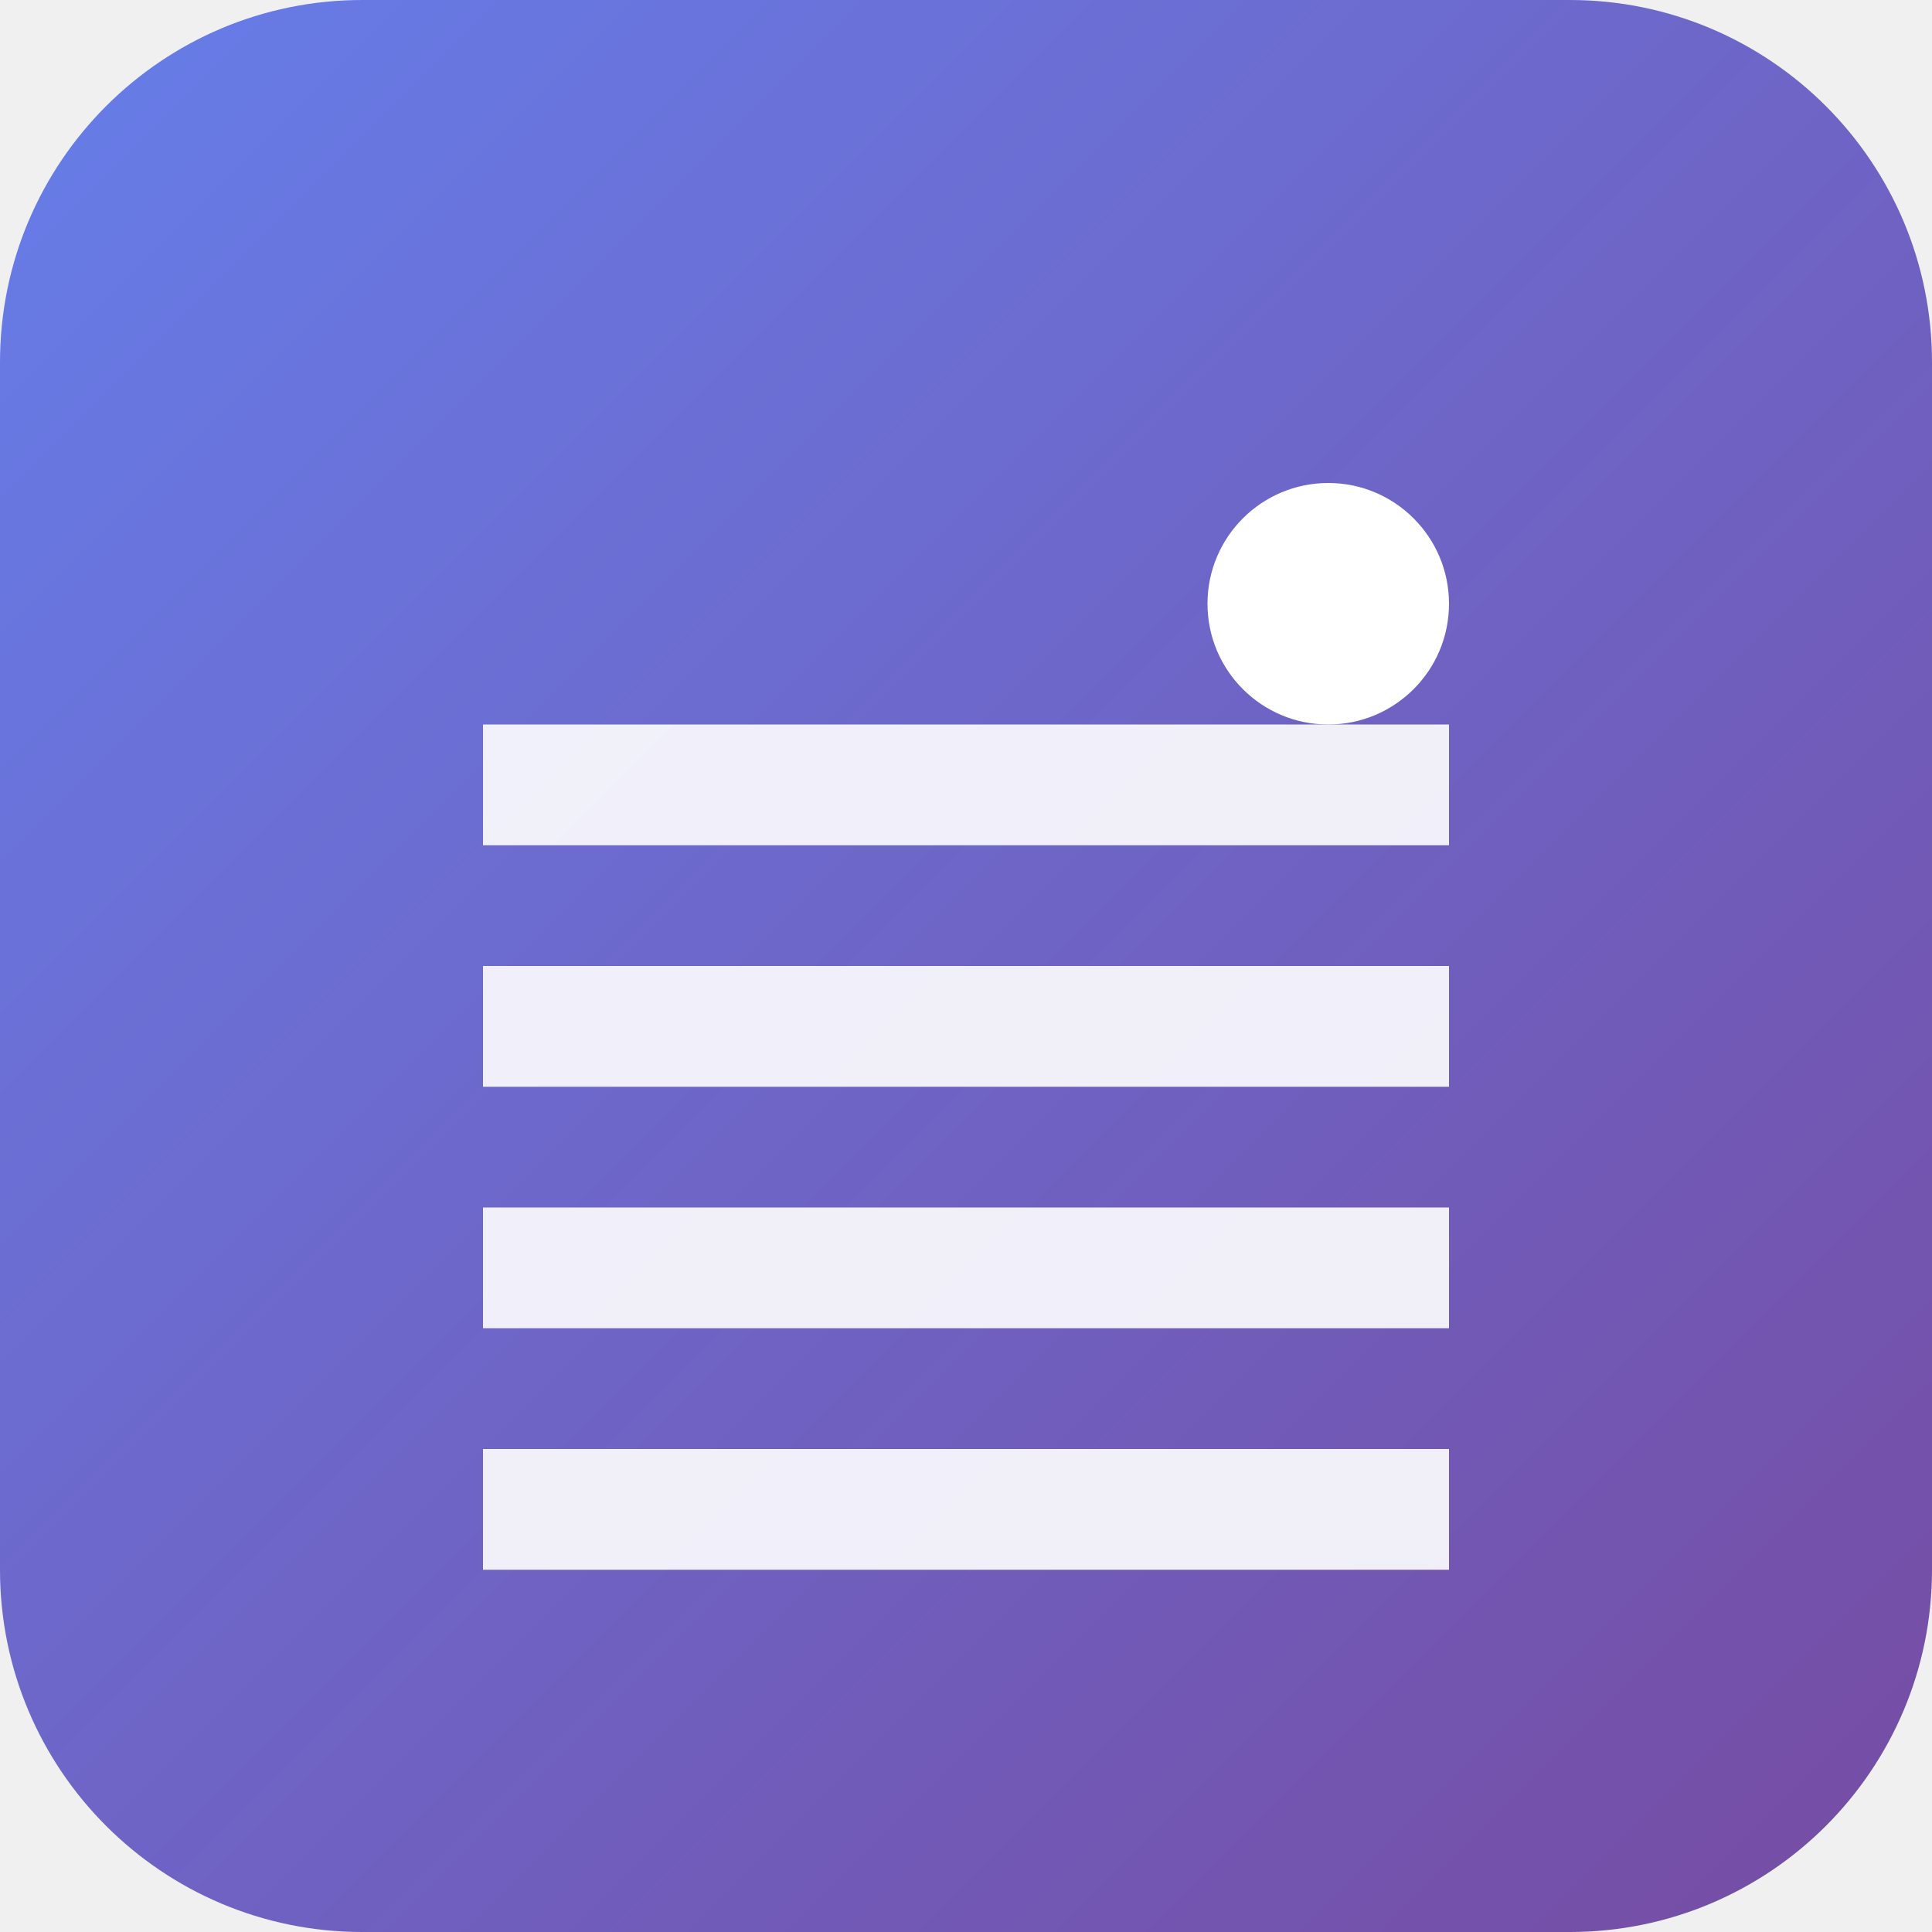
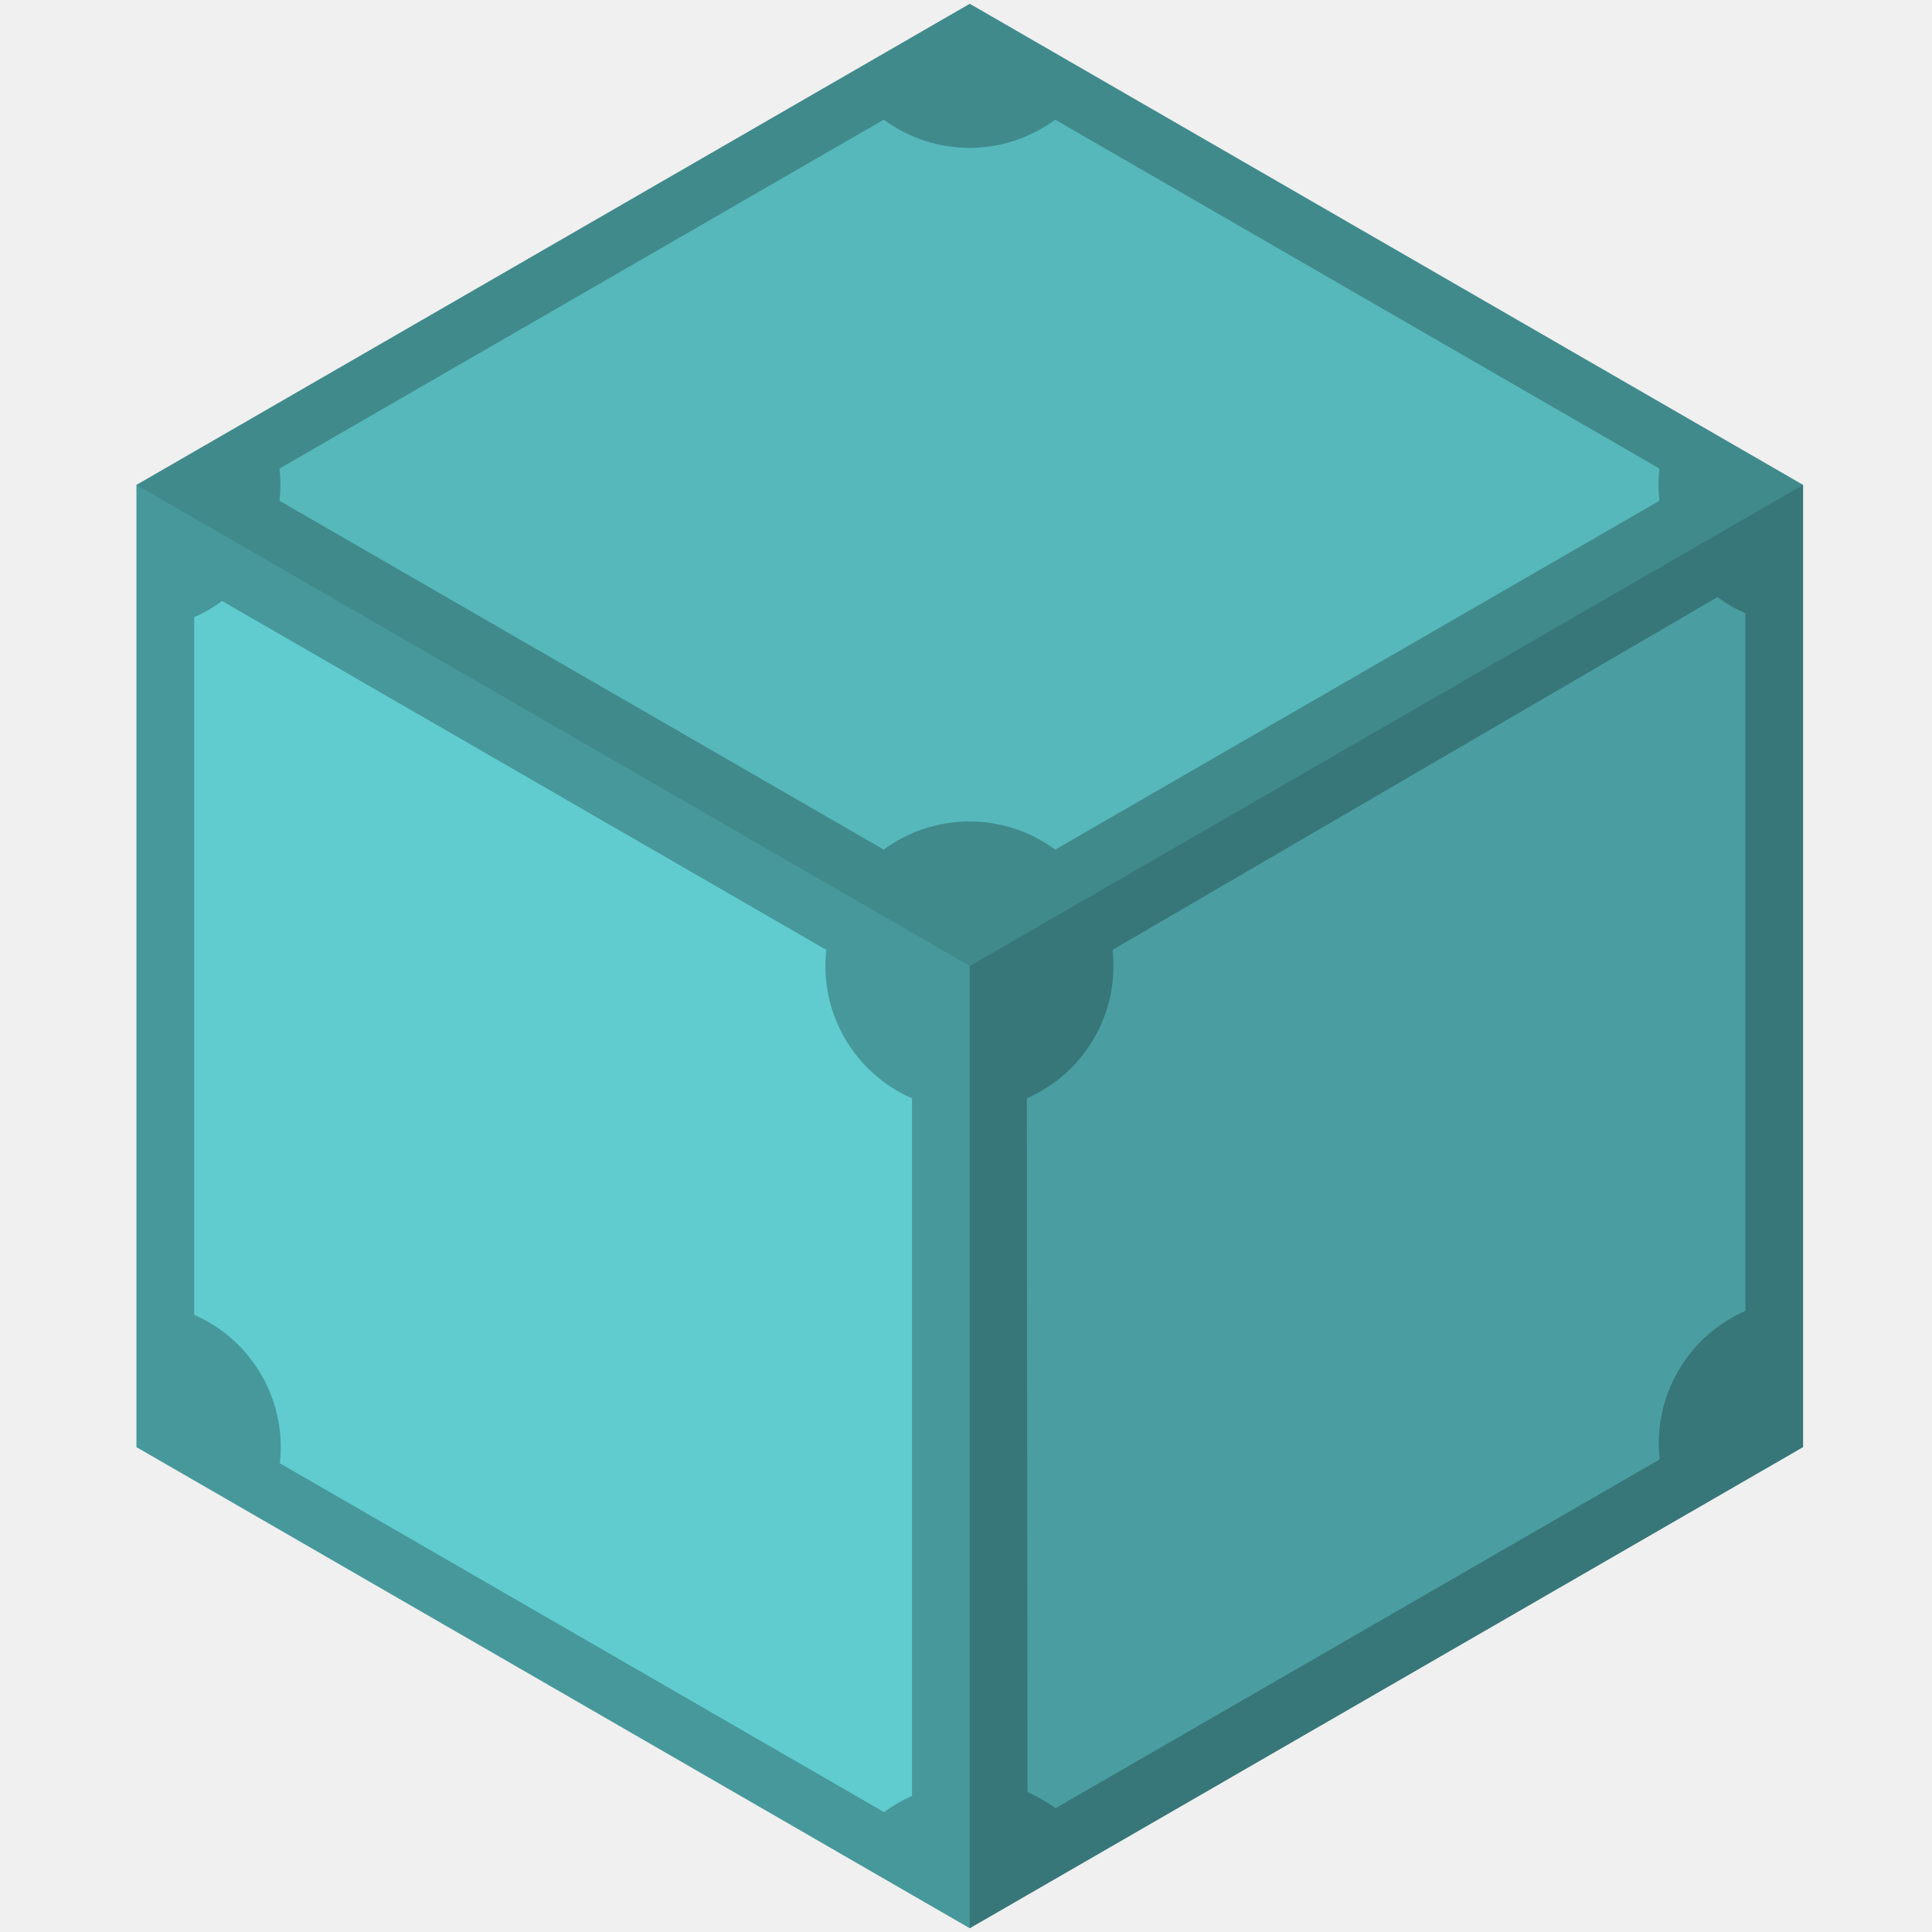
- <svg xmlns="http://www.w3.org/2000/svg" width="128" height="128" viewBox="0 0 128 128">
-   <defs>
-     <linearGradient id="bg" x1="0%" y1="0%" x2="100%" y2="100%">
-       <stop offset="0%" style="stop-color:#667eea;stop-opacity:1" />
-       <stop offset="100%" style="stop-color:#764ba2;stop-opacity:1" />
-     </linearGradient>
-   </defs>
-   <rect width="128" height="128" rx="24" fill="url(#bg)" />
-   <path d="M32 48h64v8H32v-8zm0 16h64v8H32v-8zm0 16h64v8H32v-8zm0 16h64v8H32v-8z" fill="white" opacity="0.9" />
-   <circle cx="88" cy="40" r="8" fill="white" />
-   <path d="M88 32l8 8-8 8-8-8z" fill="white" opacity="0.8" />
+ <svg xmlns="http://www.w3.org/2000/svg" width="514" height="514" viewBox="0 0 514 514">
+   <g fill-rule="nonzero" fill="none">
+     <path fill="#4A9EA1" d="M36.298 385l221.7 128 221.7-128V129L257.998 1.01l-221.7 128z" />
+     <path d="M235.113 31.84l-160.74 92.806a38.396 38.396 0 0 1 0 8.59l160.75 92.805c13.554-10 32.043-10 45.597 0l160.75-92.807a38.343 38.343 0 0 1-.001-8.588L280.729 31.84c-13.554 10.001-32.044 10.001-45.599 0h-.017zm221.79 127.03l-160.92 93.84c1.884 16.739-7.361 32.751-22.799 39.489l.18 184.58a38.386 38.386 0 0 1 7.439 4.294l160.75-92.805c-1.884-16.739 7.36-32.752 22.799-39.49v-185.61a38.397 38.397 0 0 1-7.44-4.294l-.009-.004zm-397.81 1.031a38.387 38.387 0 0 1-7.438 4.296v185.61c15.438 6.738 24.683 22.75 22.799 39.489l160.74 92.806a38.4 38.4 0 0 1 7.44-4.295v-185.61c-15.439-6.738-24.684-22.75-22.8-39.49l-160.74-92.81-.001.005z" fill="#63D3D7" />
+     <g fill="#000">
+       <path fill-opacity=".251" d="M258 513l221.7-128V129L258 257z" />
+       <path fill-opacity=".039" d="M258 513V257L36.3 129v256z" />
+       <path fill-opacity=".13" d="M36.298 129l221.7 128 221.7-128-221.7-128z" />
+     </g>
+   </g>
</svg>
